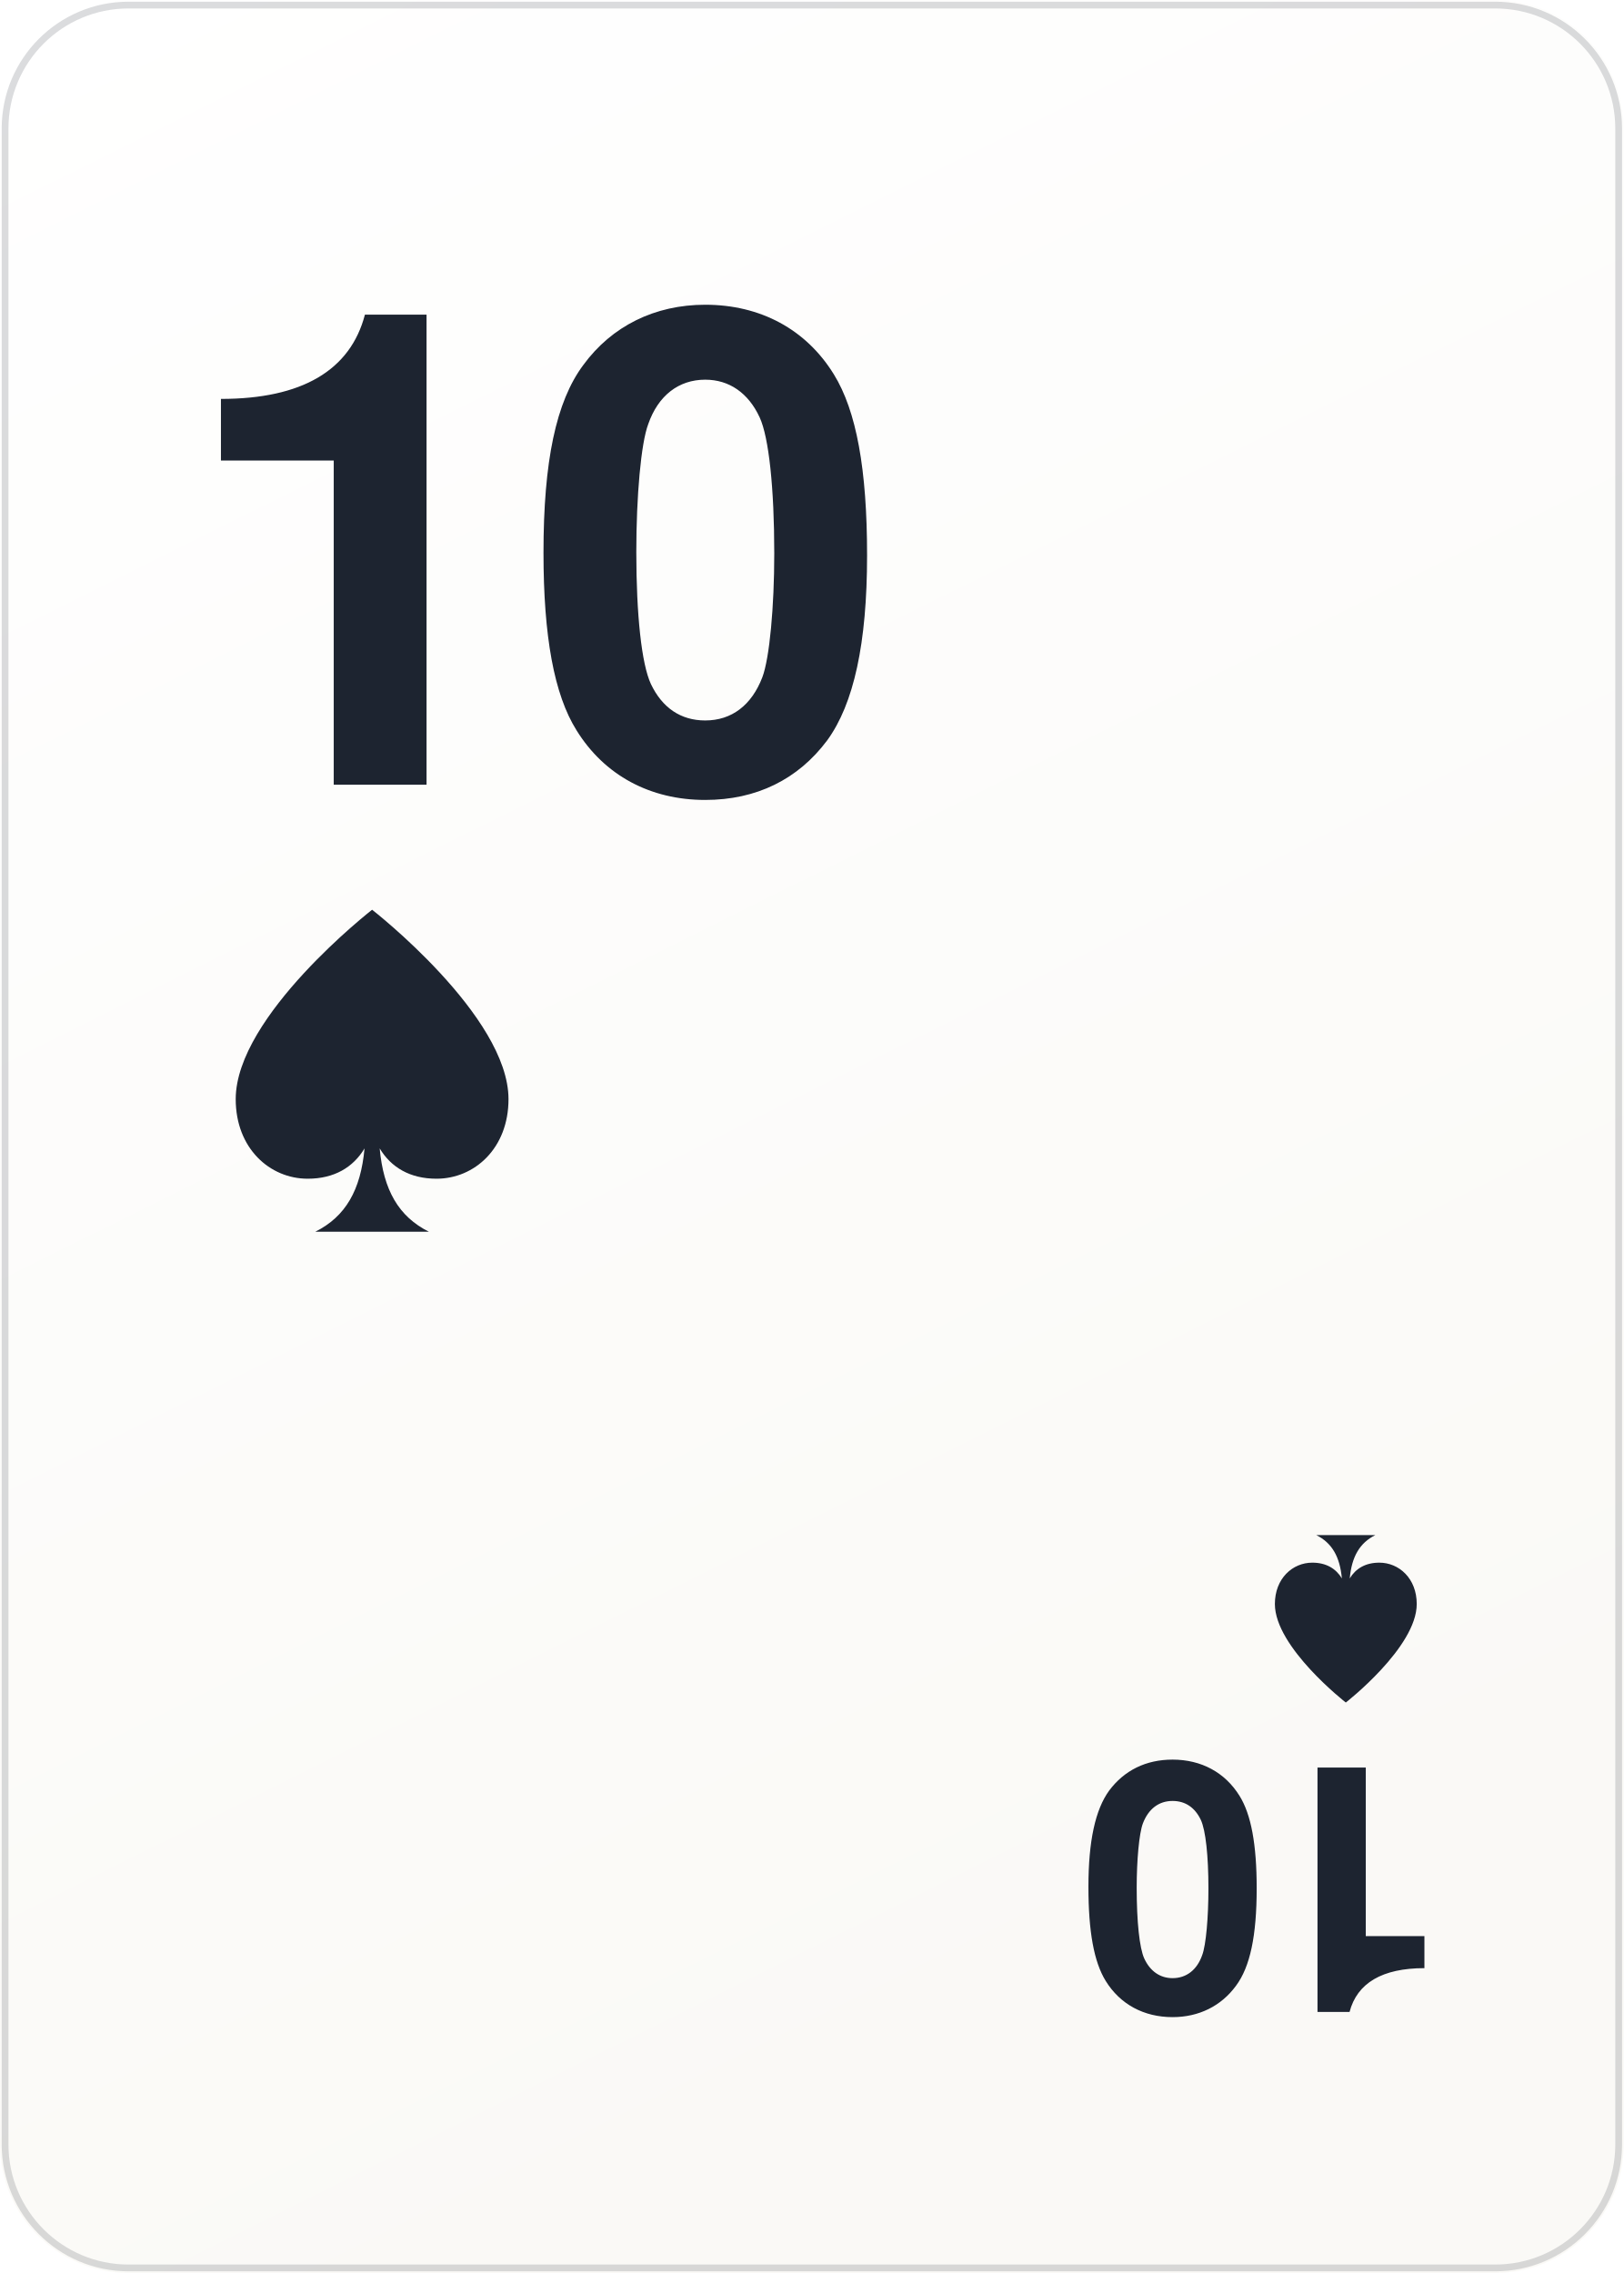
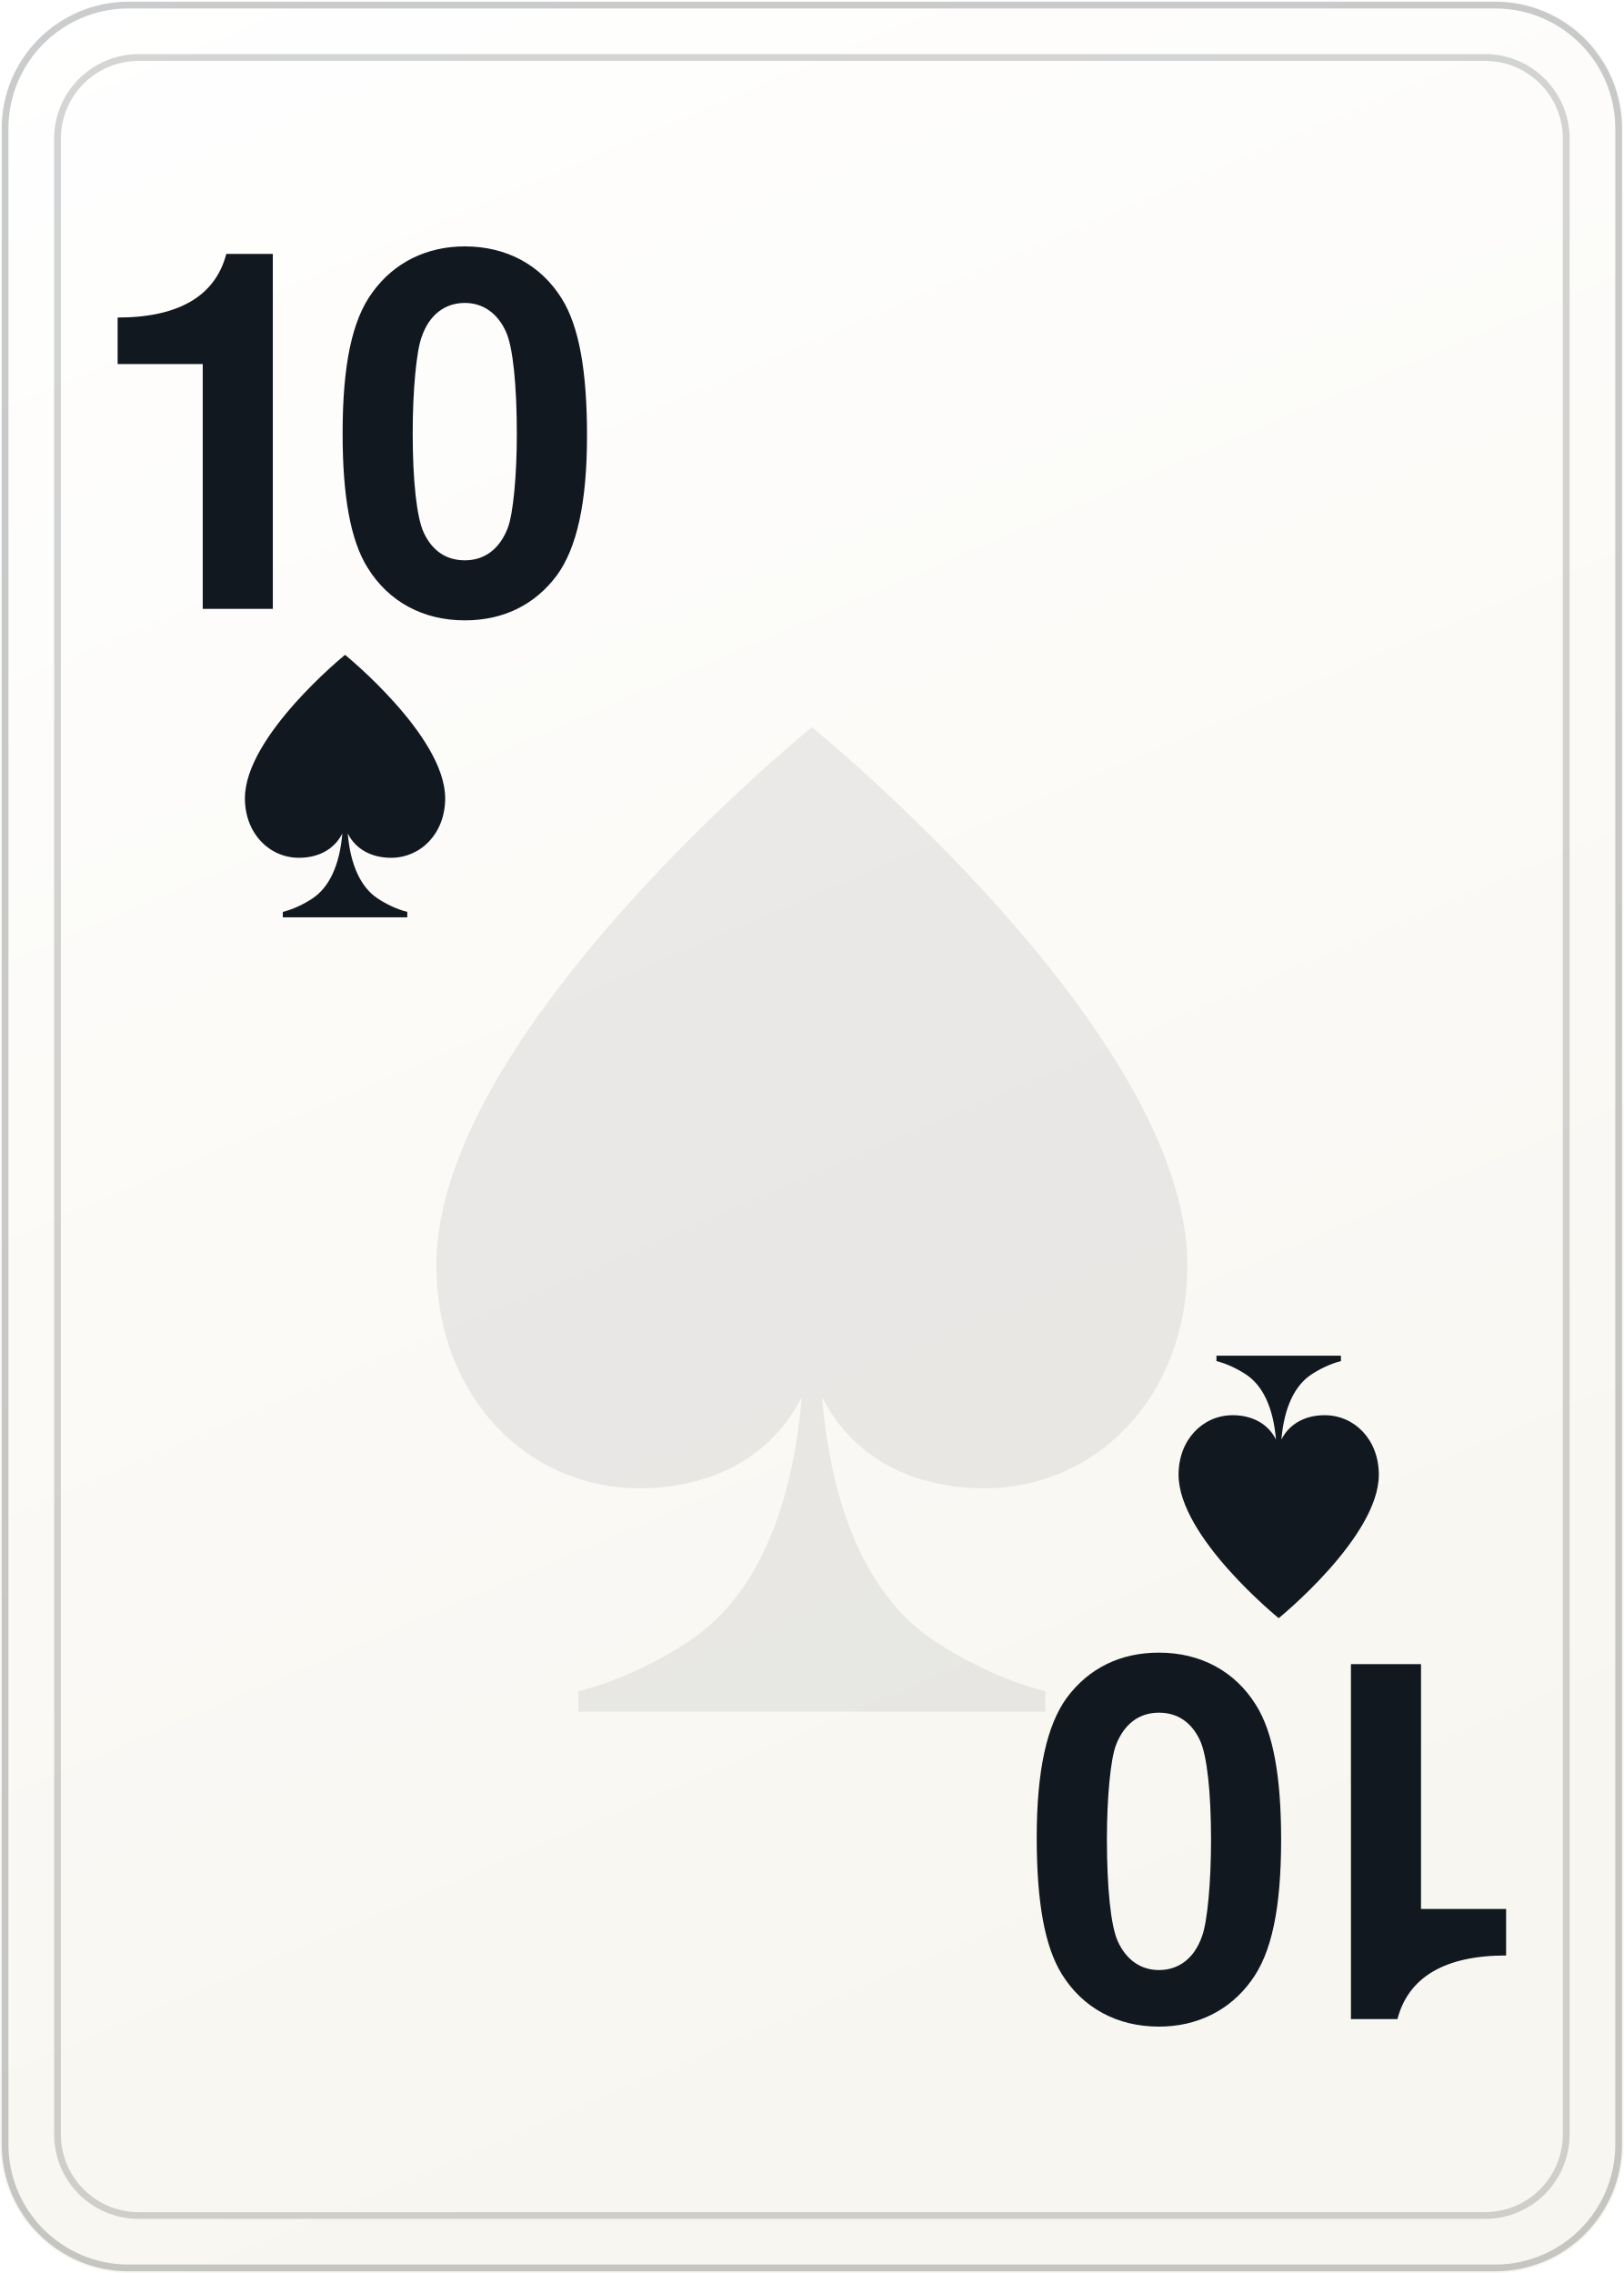
<svg xmlns="http://www.w3.org/2000/svg" viewBox="0 0 240 336" width="240" height="336">
  <defs>
-     <linearGradient id="g" x1="0" y1="0" x2=".35" y2="1">
+     <linearGradient id="g" x1="0" y1="0" x2=".3" y2="1">
      <stop offset="0" stop-color="#ffffff" />
-       <stop offset="1" stop-color="#faf9f6" />
+       <stop offset="1" stop-color="#f8f6f0" />
    </linearGradient>
    <clipPath id="c">
      <rect width="240" height="336" rx="19" />
    </clipPath>
  </defs>
  <g clip-path="url(#c)">
    <rect width="240" height="336" fill="url(#g)" />
-     <g transform="translate(26 30)">
-       <text x="0" y="86" font-family="'Helvetica Neue', Helvetica, Arial, sans-serif" font-size="98" font-weight="700" letter-spacing="-3" fill="#1d2430">10</text>
-       <g transform="translate(1 100) scale(.56)" fill="#1d2430">
-         <path d="M50 8C50 8 14 36 14 58c0 13 9 21 19 21 7 0 12-3 15-8-1 11-5 18-13 22h30c-8-4-12-11-13-22 3 5 8 8 15 8 10 0 19-8 19-21C86 36 50 8 50 8z" />
+     <rect x="8.5" y="8.5" width="223" height="319" rx="12" fill="none" stroke="#12181f" stroke-opacity=".18" />
+     <g transform="translate(45 97) scale(1.50)" fill="#12181f" fill-opacity="0.075">
+       <path d="M50 7C50 7 13 37 13 60c0 13 9 22 20 22 7 0 13-3 16-9-1 12-5 20-11 24-3 2-7 4-11 5v2h46v-2c-4-1-8-3-11-5-6-4-10-12-11-24 3 6 9 9 16 9 11 0 20-9 20-22C87 37 50 7 50 7z" />
+     </g>
+     <g transform="translate(20 22)">
+       <text x="31" y="68" text-anchor="middle" font-family="'Helvetica Neue', Helvetica, Arial, sans-serif" font-size="74" font-weight="700" letter-spacing="-5" fill="#12181f">10</text>
+       <g transform="translate(11 72) scale(.40)" fill="#12181f">
+         <path d="M50 7C50 7 13 37 13 60c0 13 9 22 20 22 7 0 13-3 16-9-1 12-5 20-11 24-3 2-7 4-11 5v2h46v-2c-4-1-8-3-11-5-6-4-10-12-11-24 3 6 9 9 16 9 11 0 20-9 20-22C87 37 50 7 50 7z" />
      </g>
    </g>
-     <g transform="translate(214 306) rotate(180) scale(.52)">
-       <text x="0" y="86" font-family="'Helvetica Neue', Helvetica, Arial, sans-serif" font-size="98" font-weight="700" letter-spacing="-3" fill="#1d2430">10</text>
-       <g transform="translate(1 100) scale(.56)" fill="#1d2430">
-         <path d="M50 8C50 8 14 36 14 58c0 13 9 21 19 21 7 0 12-3 15-8-1 11-5 18-13 22h30c-8-4-12-11-13-22 3 5 8 8 15 8 10 0 19-8 19-21C86 36 50 8 50 8z" />
+     <g transform="translate(220 314) rotate(180)">
+       <text x="31" y="68" text-anchor="middle" font-family="'Helvetica Neue', Helvetica, Arial, sans-serif" font-size="74" font-weight="700" letter-spacing="-5" fill="#12181f">10</text>
+       <g transform="translate(11 72) scale(.40)" fill="#12181f">
+         <path d="M50 7C50 7 13 37 13 60c0 13 9 22 20 22 7 0 13-3 16-9-1 12-5 20-11 24-3 2-7 4-11 5v2h46v-2c-4-1-8-3-11-5-6-4-10-12-11-24 3 6 9 9 16 9 11 0 20-9 20-22C87 37 50 7 50 7z" />
      </g>
    </g>
  </g>
-   <rect x=".75" y=".75" width="238.5" height="334.5" rx="18.25" fill="none" stroke="#1d2430" stroke-opacity=".16" />
+   <rect x=".75" y=".75" width="238.5" height="334.5" rx="18.25" fill="none" stroke="#12181f" stroke-opacity=".22" />
</svg>
